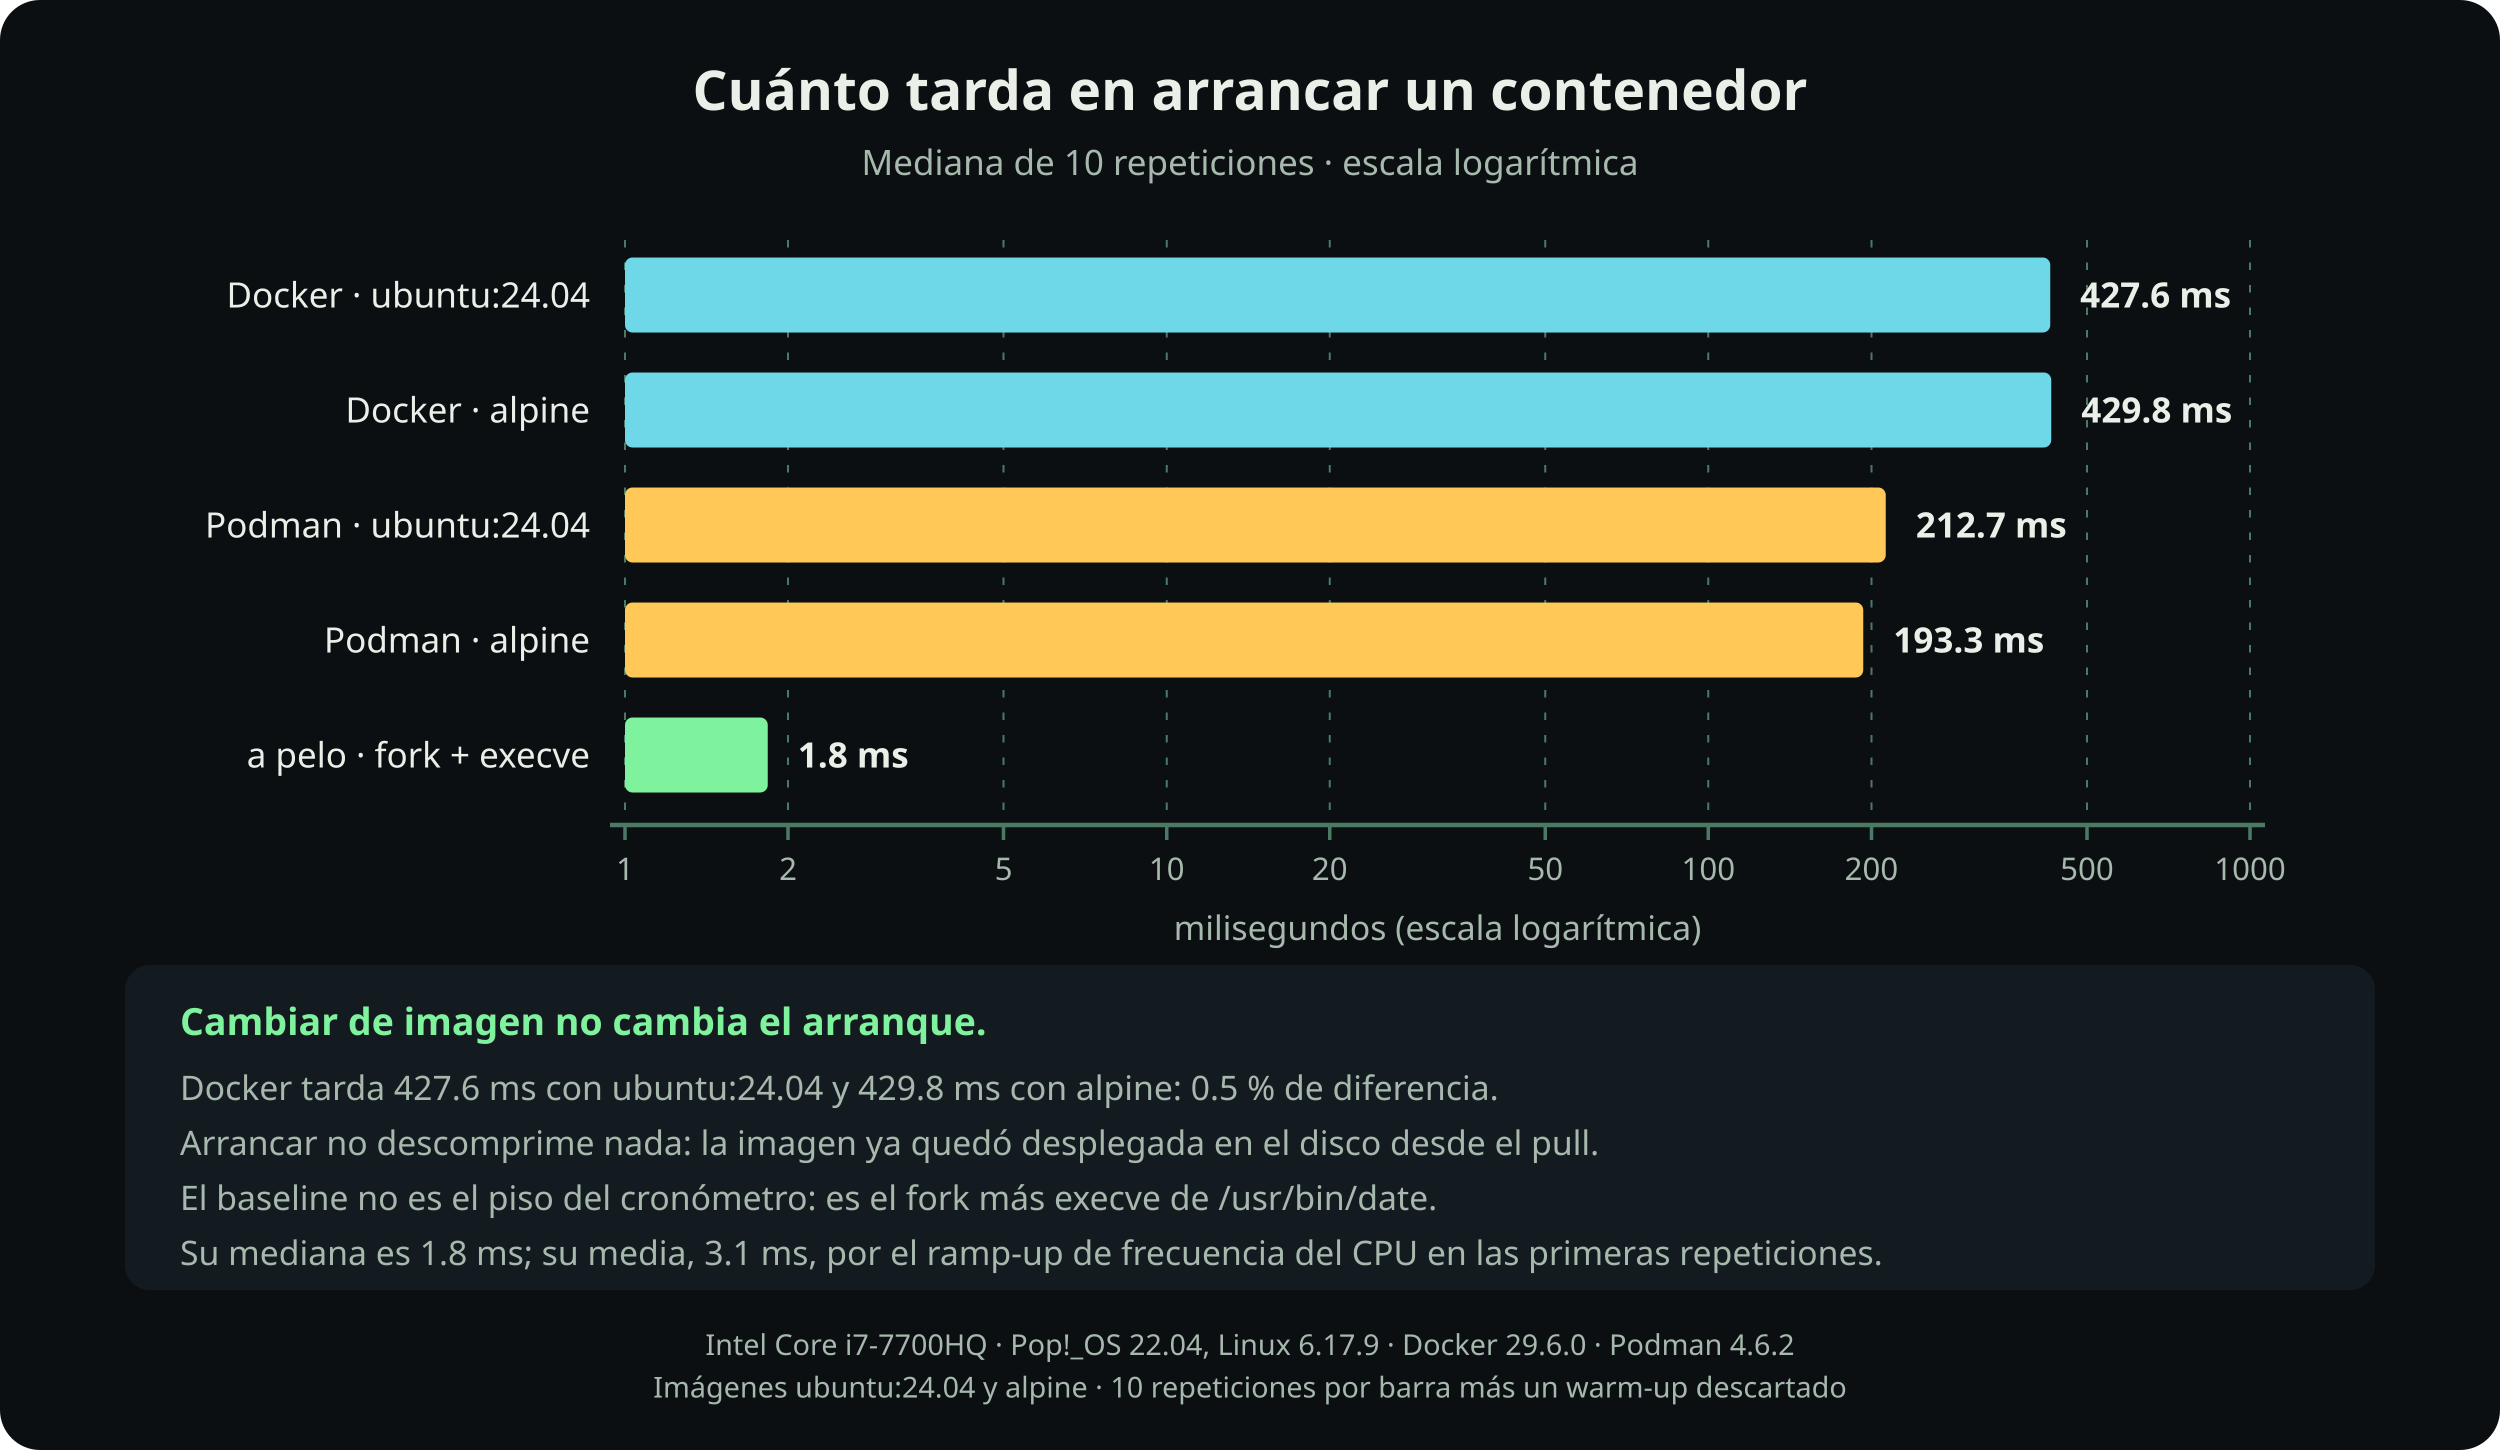
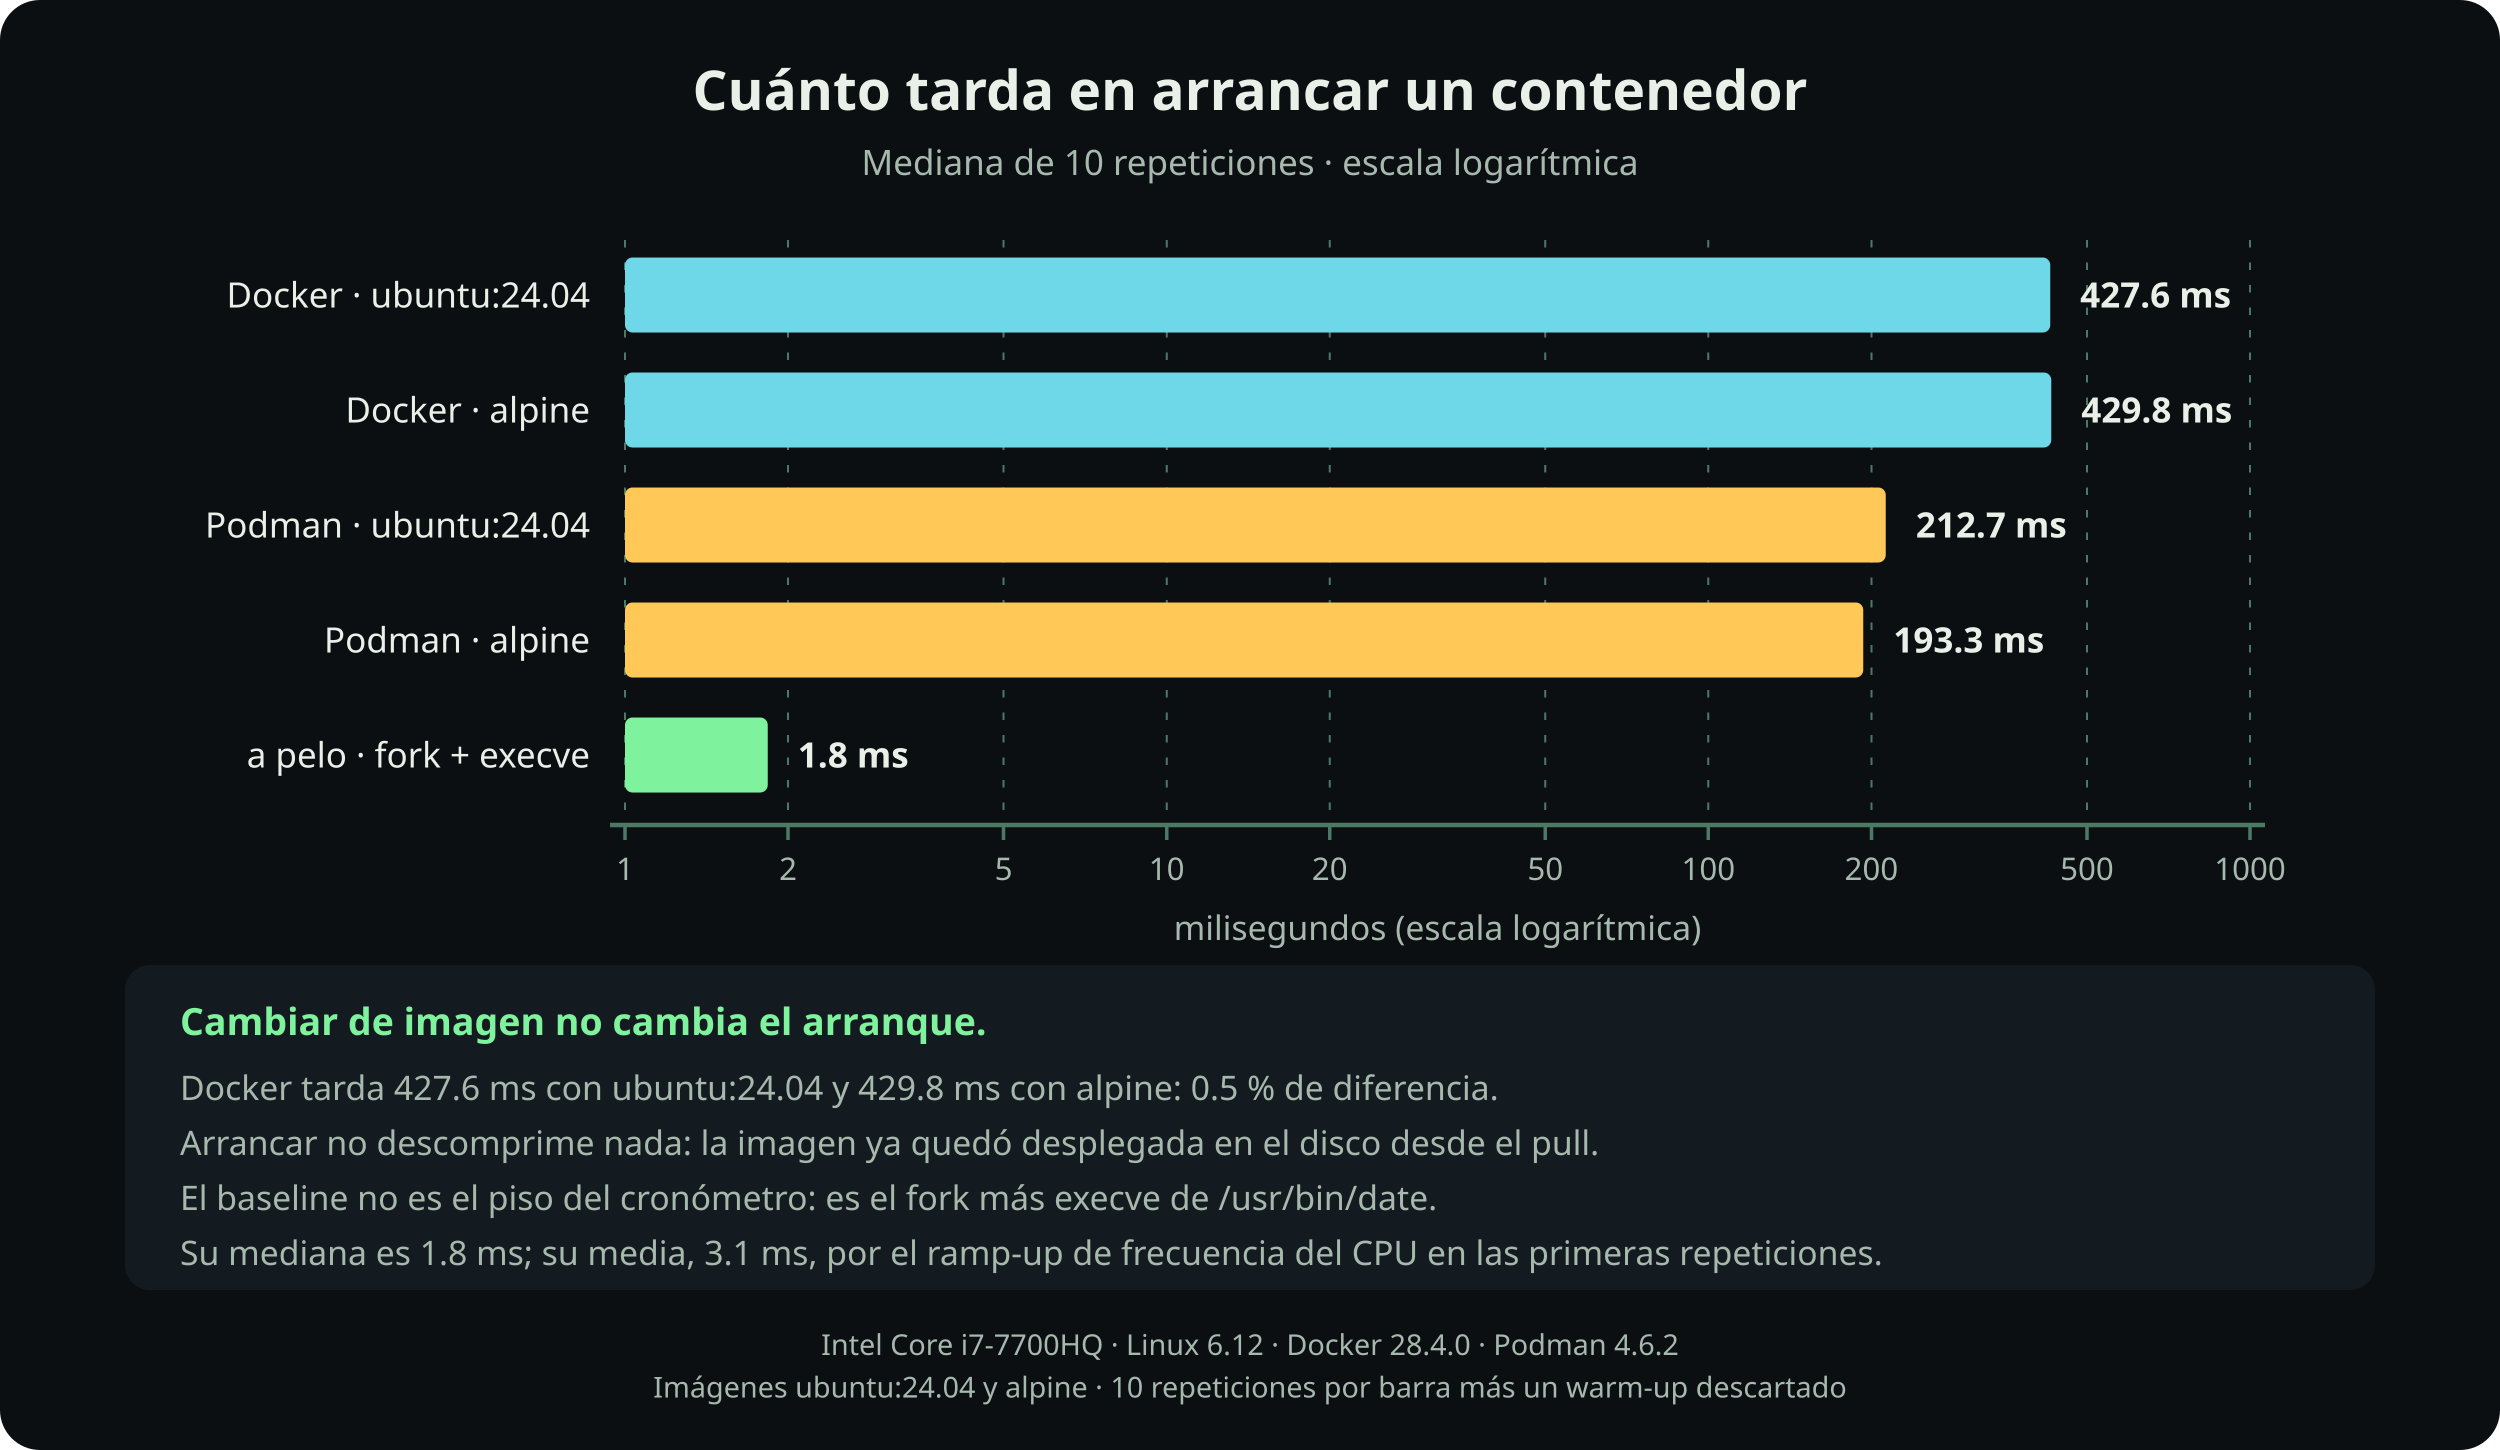
<svg xmlns="http://www.w3.org/2000/svg" width="1000" height="580" viewBox="0 0 1000 580" role="img" aria-label="Grafica de barras con escala logaritmica del tiempo de arranque de un contenedor: Docker tarda 428 milisegundos con ubuntu y 430 con alpine, Podman 213 y 193, y lanzar el mismo proceso a pelo en el host tarda 1.8 milisegundos; las dos imagenes de cada runtime se ven practicamente identicas">
  <rect x="0" y="0" width="1000" height="580" rx="16" fill="#0b0f12" />
  <defs>
    <marker id="f4a7a63" viewBox="0 0 10 10" refX="9" refY="5" markerWidth="6" markerHeight="6" orient="auto-start-reverse">
      <path d="M 0 0 L 10 5 L 0 10 z" fill="#4a7a63" />
    </marker>
    <marker id="f7ef29d" viewBox="0 0 10 10" refX="9" refY="5" markerWidth="6" markerHeight="6" orient="auto-start-reverse">
      <path d="M 0 0 L 10 5 L 0 10 z" fill="#7ef29d" />
    </marker>
    <marker id="fffc857" viewBox="0 0 10 10" refX="9" refY="5" markerWidth="6" markerHeight="6" orient="auto-start-reverse">
      <path d="M 0 0 L 10 5 L 0 10 z" fill="#ffc857" />
    </marker>
    <marker id="f6fd8e8" viewBox="0 0 10 10" refX="9" refY="5" markerWidth="6" markerHeight="6" orient="auto-start-reverse">
      <path d="M 0 0 L 10 5 L 0 10 z" fill="#6fd8e8" />
    </marker>
    <marker id="fc9a7ff" viewBox="0 0 10 10" refX="9" refY="5" markerWidth="6" markerHeight="6" orient="auto-start-reverse">
      <path d="M 0 0 L 10 5 L 0 10 z" fill="#c9a7ff" />
    </marker>
    <marker id="fff8a7a" viewBox="0 0 10 10" refX="9" refY="5" markerWidth="6" markerHeight="6" orient="auto-start-reverse">
      <path d="M 0 0 L 10 5 L 0 10 z" fill="#ff8a7a" />
    </marker>
    <marker id="fa7b8ad" viewBox="0 0 10 10" refX="9" refY="5" markerWidth="6" markerHeight="6" orient="auto-start-reverse">
      <path d="M 0 0 L 10 5 L 0 10 z" fill="#a7b8ad" />
    </marker>
    <marker id="fe8f0e8" viewBox="0 0 10 10" refX="9" refY="5" markerWidth="6" markerHeight="6" orient="auto-start-reverse">
      <path d="M 0 0 L 10 5 L 0 10 z" fill="#e8f0e8" />
    </marker>
  </defs>
  <text x="500.0" y="44" fill="#e8f0e8" font-family="system-ui, sans-serif" font-size="22" font-weight="600" text-anchor="middle">Cuánto tarda en arrancar un contenedor</text>
  <text x="500.0" y="70" fill="#a7b8ad" font-family="system-ui, sans-serif" font-size="14" font-weight="normal" text-anchor="middle">Mediana de 10 repeticiones · escala logarítmica</text>
  <line x1="250.0" y1="96.0" x2="250.0" y2="330.0" stroke="#4a7a63" stroke-width="0.8" stroke-dasharray="3 6" />
  <line x1="315.2" y1="96.0" x2="315.2" y2="330.0" stroke="#4a7a63" stroke-width="0.8" stroke-dasharray="3 6" />
  <line x1="401.4" y1="96.0" x2="401.4" y2="330.0" stroke="#4a7a63" stroke-width="0.8" stroke-dasharray="3 6" />
  <line x1="466.7" y1="96.0" x2="466.7" y2="330.0" stroke="#4a7a63" stroke-width="0.8" stroke-dasharray="3 6" />
  <line x1="531.9" y1="96.0" x2="531.9" y2="330.0" stroke="#4a7a63" stroke-width="0.8" stroke-dasharray="3 6" />
  <line x1="618.1" y1="96.0" x2="618.1" y2="330.0" stroke="#4a7a63" stroke-width="0.8" stroke-dasharray="3 6" />
  <line x1="683.3" y1="96.0" x2="683.3" y2="330.0" stroke="#4a7a63" stroke-width="0.8" stroke-dasharray="3 6" />
  <line x1="748.6" y1="96.0" x2="748.6" y2="330.0" stroke="#4a7a63" stroke-width="0.8" stroke-dasharray="3 6" />
  <line x1="834.8" y1="96.0" x2="834.8" y2="330.0" stroke="#4a7a63" stroke-width="0.8" stroke-dasharray="3 6" />
  <line x1="900.0" y1="96.0" x2="900.0" y2="330.0" stroke="#4a7a63" stroke-width="0.8" stroke-dasharray="3 6" />
  <rect x="250.0" y="103.0" width="570.1" height="30.0" rx="3" fill="#6fd8e8" />
  <text x="236" y="123" fill="#e8f0e8" font-family="system-ui, sans-serif" font-size="14" font-weight="normal" text-anchor="end">Docker · ubuntu:24.04</text>
  <text x="832.058" y="123" fill="#e8f0e8" font-family="system-ui, sans-serif" font-size="14" font-weight="600" text-anchor="start">427.6 ms</text>
  <rect x="250.0" y="149.0" width="570.5" height="30.0" rx="3" fill="#6fd8e8" />
  <text x="236" y="169" fill="#e8f0e8" font-family="system-ui, sans-serif" font-size="14" font-weight="normal" text-anchor="end">Docker · alpine</text>
  <text x="832.54" y="169" fill="#e8f0e8" font-family="system-ui, sans-serif" font-size="14" font-weight="600" text-anchor="start">429.8 ms</text>
  <rect x="250.0" y="195.0" width="504.3" height="30.0" rx="3" fill="#ffc857" />
  <text x="236" y="215" fill="#e8f0e8" font-family="system-ui, sans-serif" font-size="14" font-weight="normal" text-anchor="end">Podman · ubuntu:24.04</text>
  <text x="766.328" y="215" fill="#e8f0e8" font-family="system-ui, sans-serif" font-size="14" font-weight="600" text-anchor="start">212.7 ms</text>
  <rect x="250.0" y="241.0" width="495.3" height="30.0" rx="3" fill="#ffc857" />
  <text x="236" y="261" fill="#e8f0e8" font-family="system-ui, sans-serif" font-size="14" font-weight="normal" text-anchor="end">Podman · alpine</text>
  <text x="757.333" y="261" fill="#e8f0e8" font-family="system-ui, sans-serif" font-size="14" font-weight="600" text-anchor="start">193.3 ms</text>
  <rect x="250.0" y="287.0" width="57.1" height="30.0" rx="3" fill="#7ef29d" />
  <text x="236" y="307" fill="#e8f0e8" font-family="system-ui, sans-serif" font-size="14" font-weight="normal" text-anchor="end">a pelo · fork + execve</text>
  <text x="319.121" y="307" fill="#e8f0e8" font-family="system-ui, sans-serif" font-size="14" font-weight="600" text-anchor="start">1.8 ms</text>
  <line x1="244.0" y1="330.0" x2="906.0" y2="330.0" stroke="#4a7a63" stroke-width="1.8" />
  <line x1="250.0" y1="330.0" x2="250.0" y2="336.0" stroke="#4a7a63" stroke-width="1.4" />
  <text x="250.0" y="352" fill="#a7b8ad" font-family="system-ui, sans-serif" font-size="12.5" font-weight="normal" text-anchor="middle">1</text>
  <line x1="315.2" y1="330.0" x2="315.2" y2="336.0" stroke="#4a7a63" stroke-width="1.4" />
  <text x="315.223" y="352" fill="#a7b8ad" font-family="system-ui, sans-serif" font-size="12.5" font-weight="normal" text-anchor="middle">2</text>
  <line x1="401.4" y1="330.0" x2="401.4" y2="336.0" stroke="#4a7a63" stroke-width="1.4" />
  <text x="401.444" y="352" fill="#a7b8ad" font-family="system-ui, sans-serif" font-size="12.5" font-weight="normal" text-anchor="middle">5</text>
  <line x1="466.7" y1="330.0" x2="466.7" y2="336.0" stroke="#4a7a63" stroke-width="1.4" />
  <text x="466.667" y="352" fill="#a7b8ad" font-family="system-ui, sans-serif" font-size="12.5" font-weight="normal" text-anchor="middle">10</text>
  <line x1="531.9" y1="330.0" x2="531.9" y2="336.0" stroke="#4a7a63" stroke-width="1.4" />
  <text x="531.89" y="352" fill="#a7b8ad" font-family="system-ui, sans-serif" font-size="12.5" font-weight="normal" text-anchor="middle">20</text>
  <line x1="618.1" y1="330.0" x2="618.1" y2="336.0" stroke="#4a7a63" stroke-width="1.4" />
  <text x="618.11" y="352" fill="#a7b8ad" font-family="system-ui, sans-serif" font-size="12.5" font-weight="normal" text-anchor="middle">50</text>
  <line x1="683.3" y1="330.0" x2="683.3" y2="336.0" stroke="#4a7a63" stroke-width="1.4" />
  <text x="683.333" y="352" fill="#a7b8ad" font-family="system-ui, sans-serif" font-size="12.5" font-weight="normal" text-anchor="middle">100</text>
  <line x1="748.6" y1="330.0" x2="748.6" y2="336.0" stroke="#4a7a63" stroke-width="1.4" />
  <text x="748.556" y="352" fill="#a7b8ad" font-family="system-ui, sans-serif" font-size="12.5" font-weight="normal" text-anchor="middle">200</text>
  <line x1="834.8" y1="330.0" x2="834.8" y2="336.0" stroke="#4a7a63" stroke-width="1.4" />
  <text x="834.777" y="352" fill="#a7b8ad" font-family="system-ui, sans-serif" font-size="12.5" font-weight="normal" text-anchor="middle">500</text>
  <line x1="900.0" y1="330.0" x2="900.0" y2="336.0" stroke="#4a7a63" stroke-width="1.4" />
  <text x="900.0" y="352" fill="#a7b8ad" font-family="system-ui, sans-serif" font-size="12.5" font-weight="normal" text-anchor="middle">1000</text>
  <text x="575.0" y="376" fill="#a7b8ad" font-family="system-ui, sans-serif" font-size="13.5" font-weight="normal" text-anchor="middle">milisegundos (escala logarítmica)</text>
  <rect x="50.0" y="386.0" width="900.0" height="130.0" rx="10" fill="#141b20" />
  <text x="72" y="414" fill="#7ef29d" font-family="system-ui, sans-serif" font-size="15" font-weight="600" text-anchor="start">Cambiar de imagen no cambia el arranque.</text>
  <text x="72" y="440" fill="#a7b8ad" font-family="system-ui, sans-serif" font-size="13.5" font-weight="normal" text-anchor="start">Docker tarda 427.6 ms con ubuntu:24.04 y 429.8 ms con alpine: 0.5 % de diferencia.</text>
  <text x="72" y="462" fill="#a7b8ad" font-family="system-ui, sans-serif" font-size="13.5" font-weight="normal" text-anchor="start">Arrancar no descomprime nada: la imagen ya quedó desplegada en el disco desde el pull.</text>
  <text x="72" y="484" fill="#a7b8ad" font-family="system-ui, sans-serif" font-size="13.5" font-weight="normal" text-anchor="start">El baseline no es el piso del cronómetro: es el fork más execve de /usr/bin/date.</text>
  <text x="72" y="506" fill="#a7b8ad" font-family="system-ui, sans-serif" font-size="13.5" font-weight="normal" text-anchor="start">Su mediana es 1.8 ms; su media, 3.1 ms, por el ramp-up de frecuencia del CPU en las primeras repeticiones.</text>
-   <text x="500.0" y="542" fill="#a7b8ad" font-family="system-ui, sans-serif" font-size="11.5" font-weight="normal" text-anchor="middle">Intel Core i7-7700HQ · Pop!_OS 22.04, Linux 6.17.9 · Docker 29.6.0 · Podman 4.6.2</text>
+   <text x="500.0" y="542" fill="#a7b8ad" font-family="system-ui, sans-serif" font-size="11.5" font-weight="normal" text-anchor="middle">Intel Core i7-7700HQ · Linux 6.12 · Docker 28.4.0 · Podman 4.6.2</text>
  <text x="500.0" y="559" fill="#a7b8ad" font-family="system-ui, sans-serif" font-size="11.5" font-weight="normal" text-anchor="middle">Imágenes ubuntu:24.04 y alpine · 10 repeticiones por barra más un warm-up descartado</text>
</svg>
